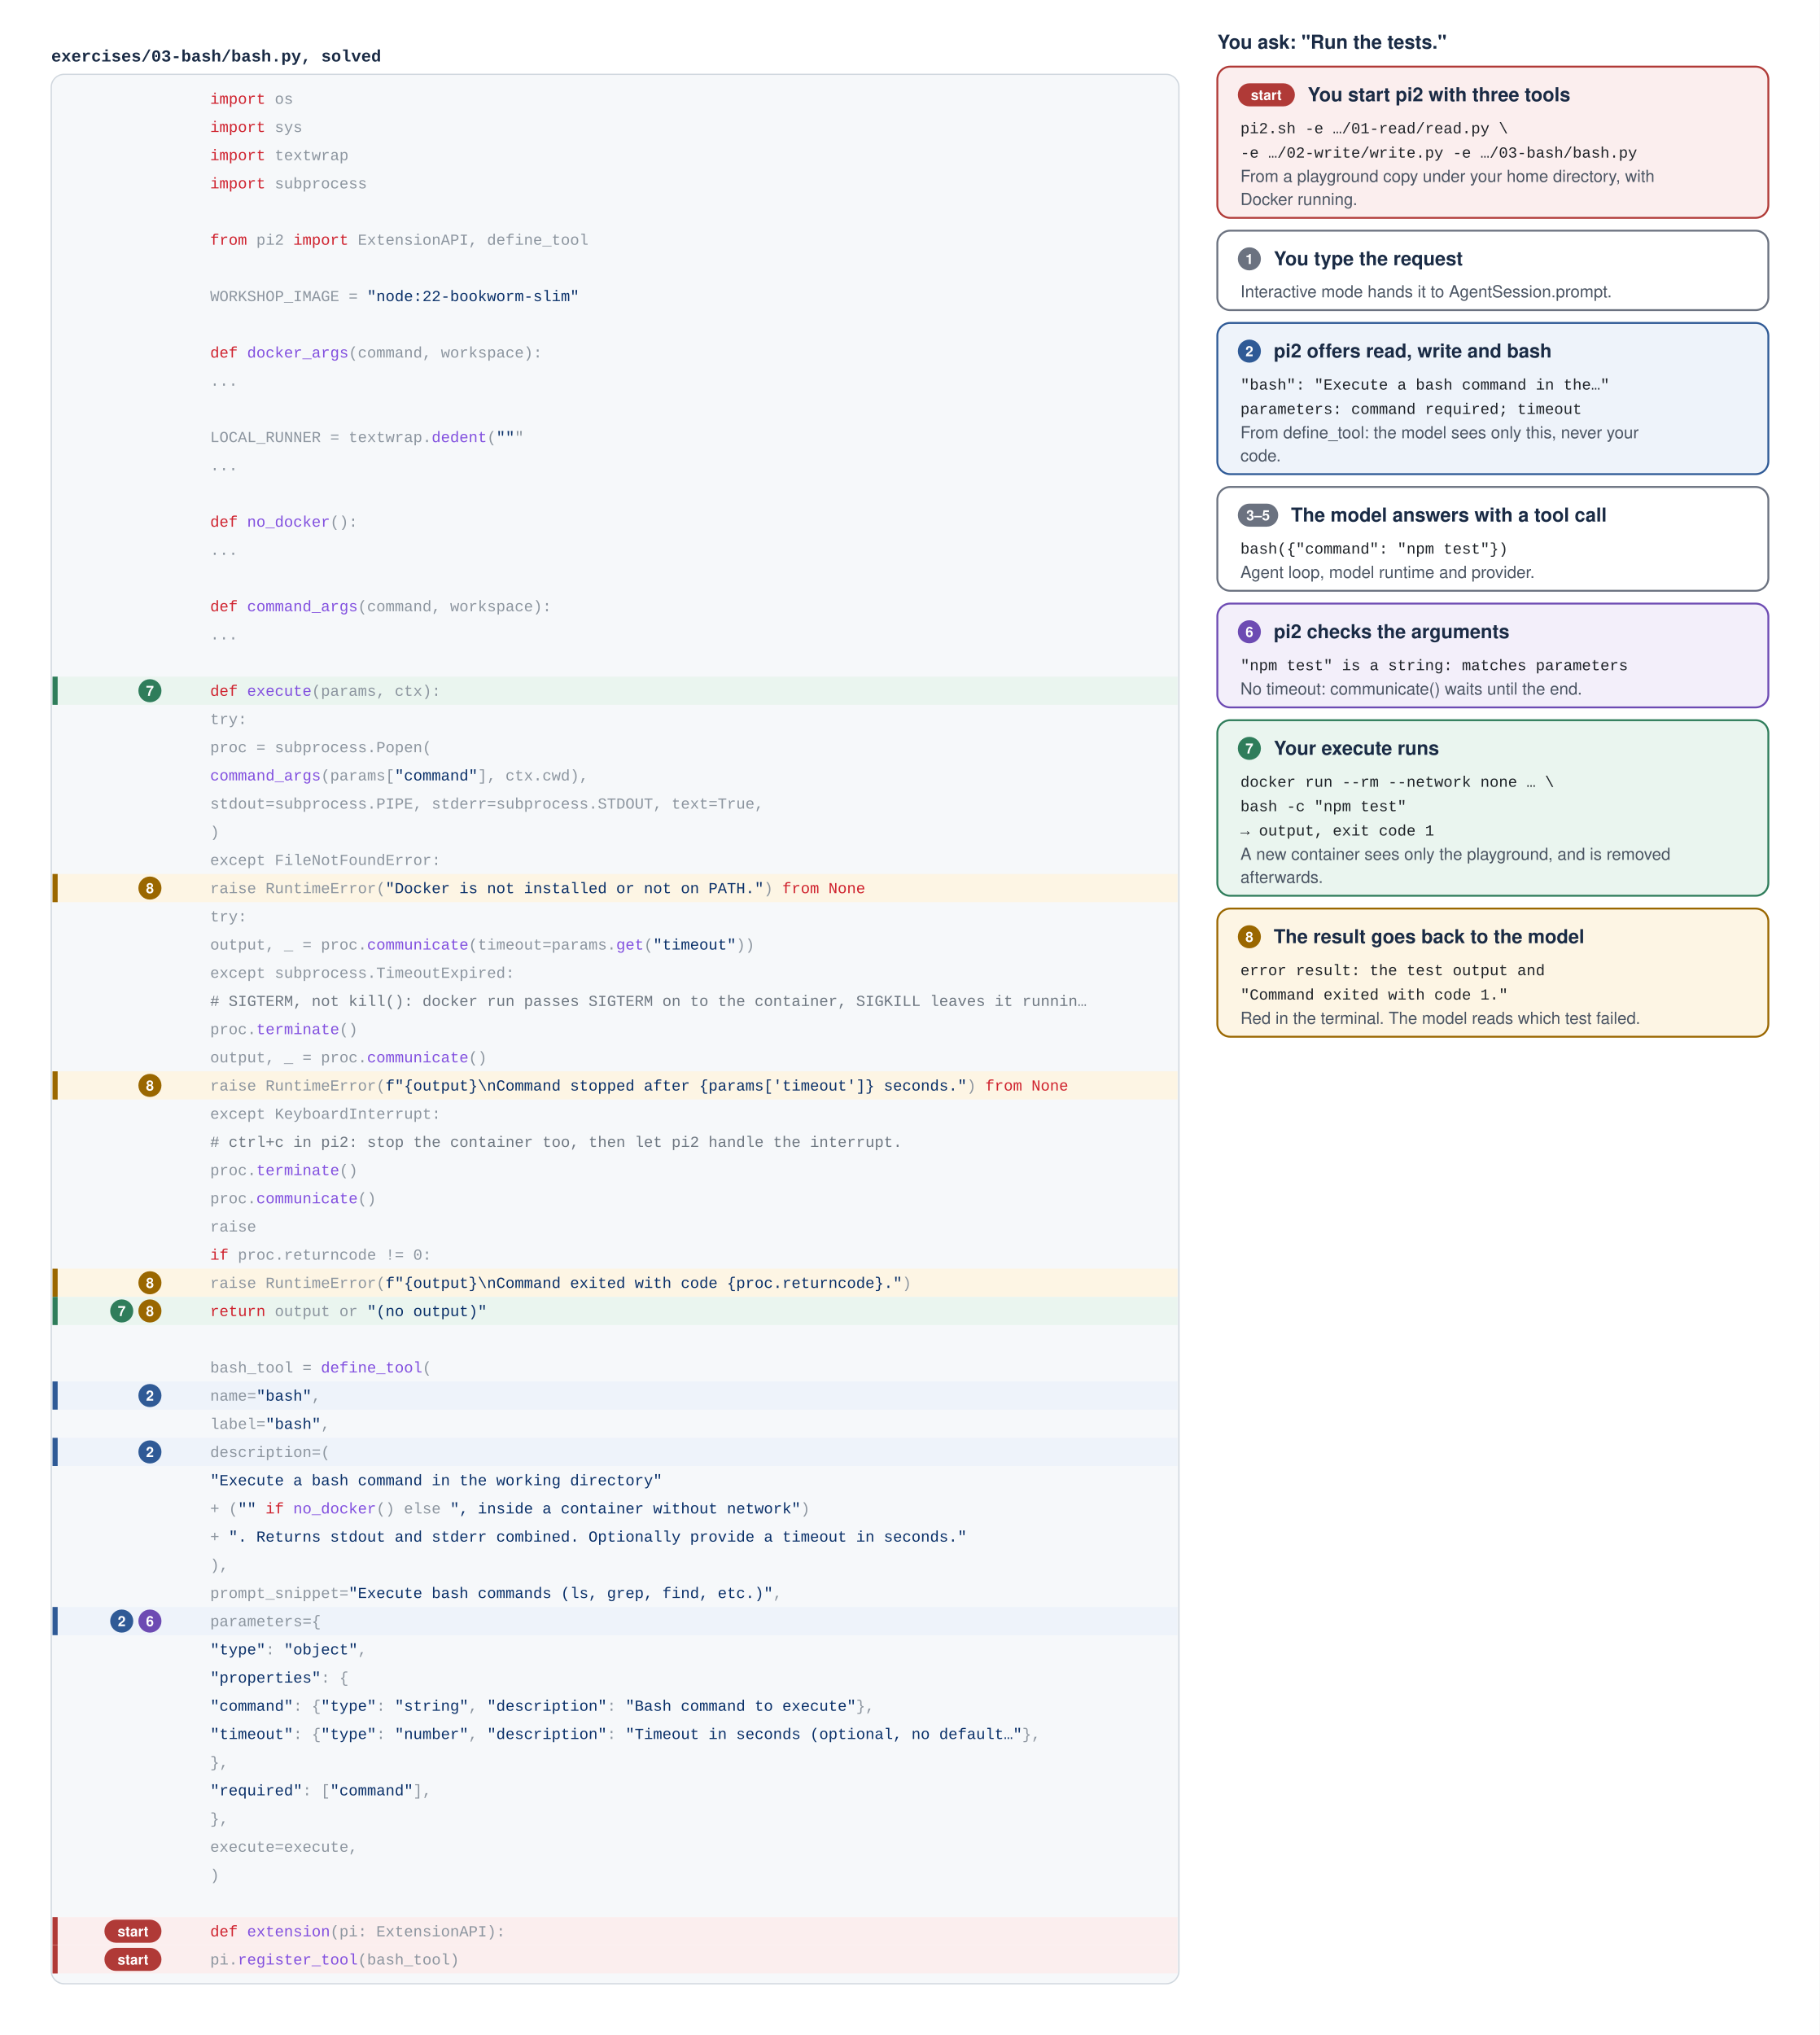
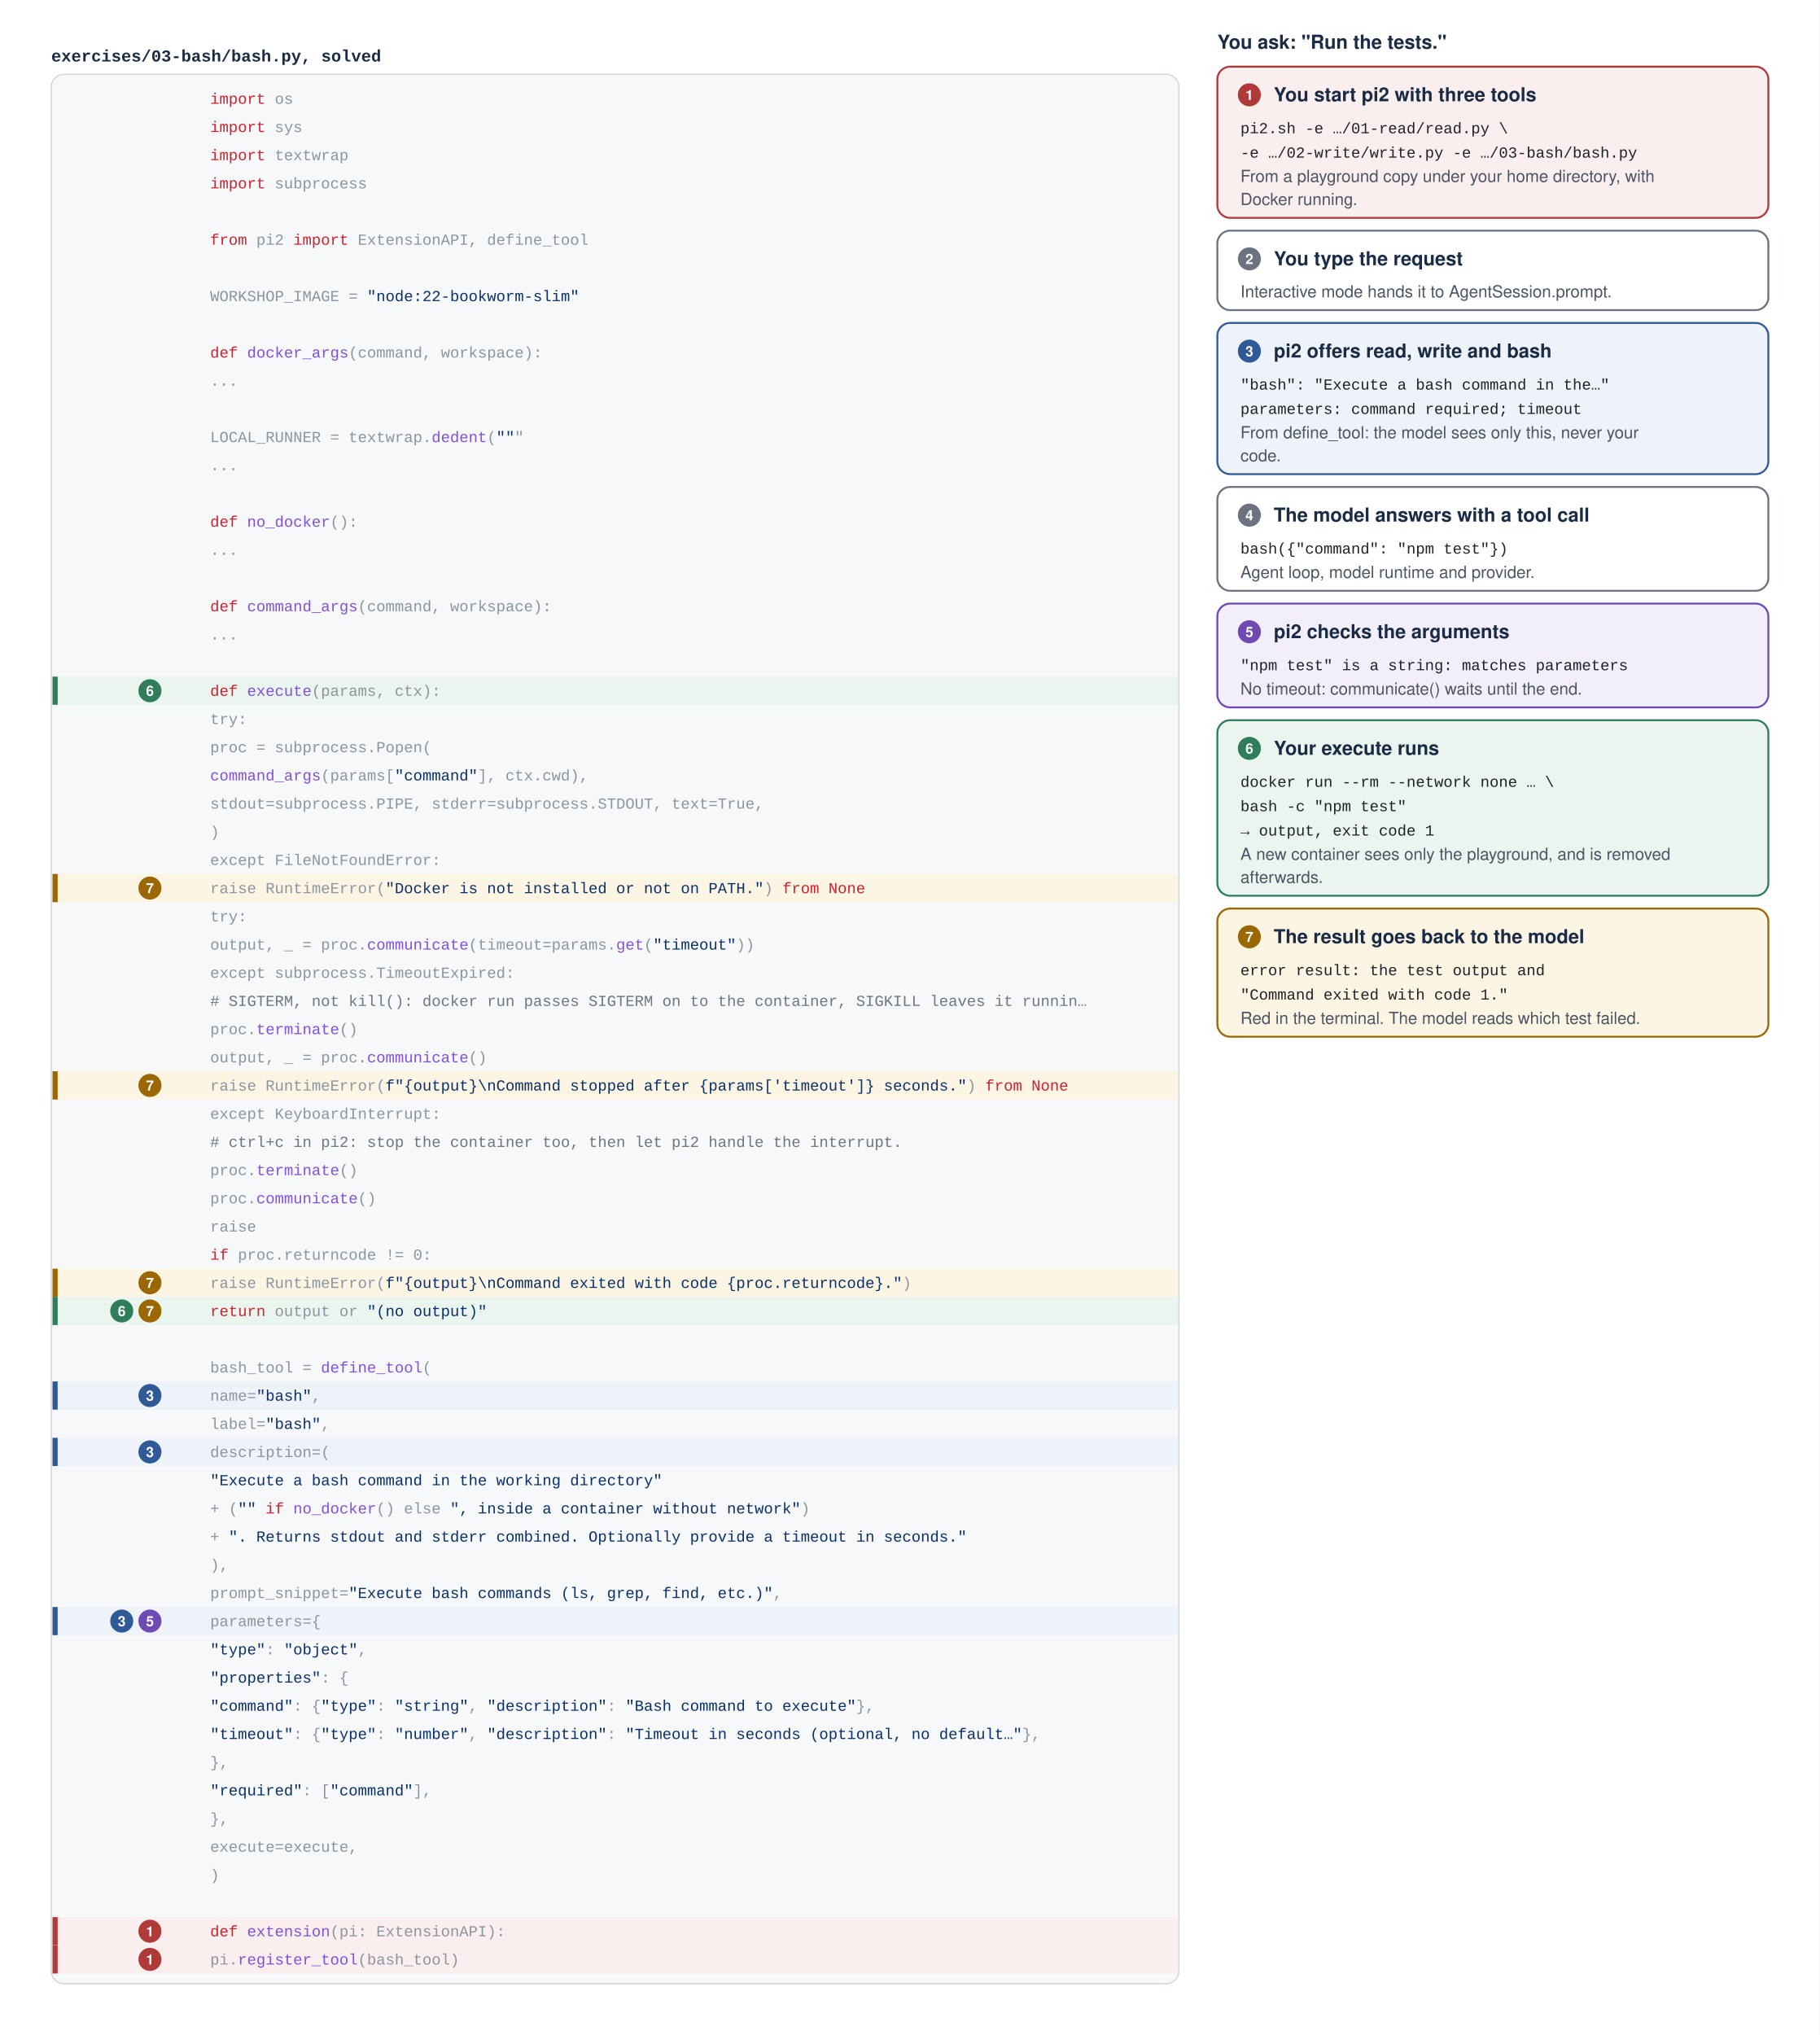
<svg xmlns="http://www.w3.org/2000/svg" width="1420" height="1588" viewBox="0 0 1420 1588" font-family="-apple-system, 'Segoe UI', Helvetica, Arial, sans-serif" font-size="14">
  <rect width="100%" height="100%" fill="#ffffff" />
  <text x="40" y="48" fill="#1a2b45" font-family="ui-monospace, SFMono-Regular, Menlo, Consolas, 'Liberation Mono', monospace" font-size="13" font-weight="700">exercises/03-bash/bash.py, solved</text>
  <rect x="40" y="58" width="880" height="1490" rx="10" fill="#f6f8fa" stroke="#d0d7de" />
  <text x="164" y="81" fill="#8c959f" font-family="ui-monospace, SFMono-Regular, Menlo, Consolas, 'Liberation Mono', monospace" font-size="12">
    <tspan fill="#cf222e">import</tspan> os</text>
  <text x="164" y="103" fill="#8c959f" font-family="ui-monospace, SFMono-Regular, Menlo, Consolas, 'Liberation Mono', monospace" font-size="12">
    <tspan fill="#cf222e">import</tspan> sys</text>
  <text x="164" y="125" fill="#8c959f" font-family="ui-monospace, SFMono-Regular, Menlo, Consolas, 'Liberation Mono', monospace" font-size="12">
    <tspan fill="#cf222e">import</tspan> textwrap</text>
  <text x="164" y="147" fill="#8c959f" font-family="ui-monospace, SFMono-Regular, Menlo, Consolas, 'Liberation Mono', monospace" font-size="12">
    <tspan fill="#cf222e">import</tspan> subprocess</text>
  <text x="164" y="169" fill="#8c959f" font-family="ui-monospace, SFMono-Regular, Menlo, Consolas, 'Liberation Mono', monospace" font-size="12" />
  <text x="164" y="191" fill="#8c959f" font-family="ui-monospace, SFMono-Regular, Menlo, Consolas, 'Liberation Mono', monospace" font-size="12">
    <tspan fill="#cf222e">from</tspan> pi2 <tspan fill="#cf222e">import</tspan> ExtensionAPI, define_tool</text>
  <text x="164" y="213" fill="#8c959f" font-family="ui-monospace, SFMono-Regular, Menlo, Consolas, 'Liberation Mono', monospace" font-size="12" />
  <text x="164" y="235" fill="#8c959f" font-family="ui-monospace, SFMono-Regular, Menlo, Consolas, 'Liberation Mono', monospace" font-size="12">WORKSHOP_IMAGE = <tspan fill="#0a3069">"node:22-bookworm-slim"</tspan>
  </text>
  <text x="164" y="257" fill="#8c959f" font-family="ui-monospace, SFMono-Regular, Menlo, Consolas, 'Liberation Mono', monospace" font-size="12" />
  <text x="164" y="279" fill="#8c959f" font-family="ui-monospace, SFMono-Regular, Menlo, Consolas, 'Liberation Mono', monospace" font-size="12">
    <tspan fill="#cf222e">def</tspan>
    <tspan fill="#8250df">docker_args</tspan>(command, workspace):</text>
  <text x="164" y="301" fill="#8c959f" font-family="ui-monospace, SFMono-Regular, Menlo, Consolas, 'Liberation Mono', monospace" font-size="12">    ...</text>
  <text x="164" y="323" fill="#8c959f" font-family="ui-monospace, SFMono-Regular, Menlo, Consolas, 'Liberation Mono', monospace" font-size="12" />
  <text x="164" y="345" fill="#8c959f" font-family="ui-monospace, SFMono-Regular, Menlo, Consolas, 'Liberation Mono', monospace" font-size="12">LOCAL_RUNNER = textwrap.<tspan fill="#8250df">dedent</tspan>(<tspan fill="#0a3069">""</tspan>"</text>
  <text x="164" y="367" fill="#8c959f" font-family="ui-monospace, SFMono-Regular, Menlo, Consolas, 'Liberation Mono', monospace" font-size="12">    ...</text>
  <text x="164" y="389" fill="#8c959f" font-family="ui-monospace, SFMono-Regular, Menlo, Consolas, 'Liberation Mono', monospace" font-size="12" />
  <text x="164" y="411" fill="#8c959f" font-family="ui-monospace, SFMono-Regular, Menlo, Consolas, 'Liberation Mono', monospace" font-size="12">
    <tspan fill="#cf222e">def</tspan>
    <tspan fill="#8250df">no_docker</tspan>():</text>
  <text x="164" y="433" fill="#8c959f" font-family="ui-monospace, SFMono-Regular, Menlo, Consolas, 'Liberation Mono', monospace" font-size="12">    ...</text>
  <text x="164" y="455" fill="#8c959f" font-family="ui-monospace, SFMono-Regular, Menlo, Consolas, 'Liberation Mono', monospace" font-size="12" />
  <text x="164" y="477" fill="#8c959f" font-family="ui-monospace, SFMono-Regular, Menlo, Consolas, 'Liberation Mono', monospace" font-size="12">
    <tspan fill="#cf222e">def</tspan>
    <tspan fill="#8250df">command_args</tspan>(command, workspace):</text>
  <text x="164" y="499" fill="#8c959f" font-family="ui-monospace, SFMono-Regular, Menlo, Consolas, 'Liberation Mono', monospace" font-size="12">    ...</text>
  <text x="164" y="521" fill="#8c959f" font-family="ui-monospace, SFMono-Regular, Menlo, Consolas, 'Liberation Mono', monospace" font-size="12" />
  <rect x="41" y="528" width="878" height="22" fill="#eaf5ef" />
  <rect x="41" y="528" width="4" height="22" fill="#2f7d5b" />
  <rect x="108.0" y="530.0" width="18.0" height="18" rx="9" fill="#2f7d5b" />
-   <text x="117.0" y="543.0" text-anchor="middle" fill="#fff" font-family="-apple-system, 'Segoe UI', Helvetica, Arial, sans-serif" font-size="11" font-weight="700">7</text>
+   <text x="117.0" y="543.0" text-anchor="middle" fill="#fff" font-family="-apple-system, 'Segoe UI', Helvetica, Arial, sans-serif" font-size="11" font-weight="700">6</text>
  <text x="164" y="543" fill="#8c959f" font-family="ui-monospace, SFMono-Regular, Menlo, Consolas, 'Liberation Mono', monospace" font-size="12">
    <tspan fill="#cf222e">def</tspan>
    <tspan fill="#8250df">execute</tspan>(params, ctx):</text>
  <text x="164" y="565" fill="#8c959f" font-family="ui-monospace, SFMono-Regular, Menlo, Consolas, 'Liberation Mono', monospace" font-size="12">    try:</text>
  <text x="164" y="587" fill="#8c959f" font-family="ui-monospace, SFMono-Regular, Menlo, Consolas, 'Liberation Mono', monospace" font-size="12">        proc = subprocess.Popen(</text>
  <text x="164" y="609" fill="#8c959f" font-family="ui-monospace, SFMono-Regular, Menlo, Consolas, 'Liberation Mono', monospace" font-size="12">
    <tspan fill="#8250df">command_args</tspan>(params[<tspan fill="#0a3069">"command"</tspan>], ctx.cwd),</text>
  <text x="164" y="631" fill="#8c959f" font-family="ui-monospace, SFMono-Regular, Menlo, Consolas, 'Liberation Mono', monospace" font-size="12">            stdout=subprocess.PIPE, stderr=subprocess.STDOUT, text=True,</text>
  <text x="164" y="653" fill="#8c959f" font-family="ui-monospace, SFMono-Regular, Menlo, Consolas, 'Liberation Mono', monospace" font-size="12">        )</text>
  <text x="164" y="675" fill="#8c959f" font-family="ui-monospace, SFMono-Regular, Menlo, Consolas, 'Liberation Mono', monospace" font-size="12">    except FileNotFoundError:</text>
  <rect x="41" y="682" width="878" height="22" fill="#fdf5e4" />
  <rect x="41" y="682" width="4" height="22" fill="#9a6700" />
  <rect x="108.0" y="684.0" width="18.0" height="18" rx="9" fill="#9a6700" />
-   <text x="117.0" y="697.0" text-anchor="middle" fill="#fff" font-family="-apple-system, 'Segoe UI', Helvetica, Arial, sans-serif" font-size="11" font-weight="700">8</text>
+   <text x="117.0" y="697.0" text-anchor="middle" fill="#fff" font-family="-apple-system, 'Segoe UI', Helvetica, Arial, sans-serif" font-size="11" font-weight="700">7</text>
  <text x="164" y="697" fill="#8c959f" font-family="ui-monospace, SFMono-Regular, Menlo, Consolas, 'Liberation Mono', monospace" font-size="12">        raise RuntimeError(<tspan fill="#0a3069">"Docker is not installed or not on PATH."</tspan>) <tspan fill="#cf222e">from</tspan>
    <tspan fill="#cf222e">None</tspan>
  </text>
  <text x="164" y="719" fill="#8c959f" font-family="ui-monospace, SFMono-Regular, Menlo, Consolas, 'Liberation Mono', monospace" font-size="12">    try:</text>
  <text x="164" y="741" fill="#8c959f" font-family="ui-monospace, SFMono-Regular, Menlo, Consolas, 'Liberation Mono', monospace" font-size="12">        output, _ = proc.<tspan fill="#8250df">communicate</tspan>(timeout=params.<tspan fill="#8250df">get</tspan>(<tspan fill="#0a3069">"timeout"</tspan>))</text>
  <text x="164" y="763" fill="#8c959f" font-family="ui-monospace, SFMono-Regular, Menlo, Consolas, 'Liberation Mono', monospace" font-size="12">    except subprocess.TimeoutExpired:</text>
  <text x="164" y="785" fill="#8c959f" font-family="ui-monospace, SFMono-Regular, Menlo, Consolas, 'Liberation Mono', monospace" font-size="12">
    <tspan fill="#6e7781"># SIGTERM, not kill(): docker run passes SIGTERM on to the container, SIGKILL leaves it runnin…</tspan>
  </text>
  <text x="164" y="807" fill="#8c959f" font-family="ui-monospace, SFMono-Regular, Menlo, Consolas, 'Liberation Mono', monospace" font-size="12">        proc.<tspan fill="#8250df">terminate</tspan>()</text>
  <text x="164" y="829" fill="#8c959f" font-family="ui-monospace, SFMono-Regular, Menlo, Consolas, 'Liberation Mono', monospace" font-size="12">        output, _ = proc.<tspan fill="#8250df">communicate</tspan>()</text>
  <rect x="41" y="836" width="878" height="22" fill="#fdf5e4" />
  <rect x="41" y="836" width="4" height="22" fill="#9a6700" />
  <rect x="108.0" y="838.0" width="18.0" height="18" rx="9" fill="#9a6700" />
-   <text x="117.0" y="851.0" text-anchor="middle" fill="#fff" font-family="-apple-system, 'Segoe UI', Helvetica, Arial, sans-serif" font-size="11" font-weight="700">8</text>
+   <text x="117.0" y="851.0" text-anchor="middle" fill="#fff" font-family="-apple-system, 'Segoe UI', Helvetica, Arial, sans-serif" font-size="11" font-weight="700">7</text>
  <text x="164" y="851" fill="#8c959f" font-family="ui-monospace, SFMono-Regular, Menlo, Consolas, 'Liberation Mono', monospace" font-size="12">        raise RuntimeError(<tspan fill="#0a3069">f"{output}\nCommand stopped after {params['timeout']} seconds."</tspan>) <tspan fill="#cf222e">from</tspan>
    <tspan fill="#cf222e">None</tspan>
  </text>
  <text x="164" y="873" fill="#8c959f" font-family="ui-monospace, SFMono-Regular, Menlo, Consolas, 'Liberation Mono', monospace" font-size="12">    except KeyboardInterrupt:</text>
  <text x="164" y="895" fill="#8c959f" font-family="ui-monospace, SFMono-Regular, Menlo, Consolas, 'Liberation Mono', monospace" font-size="12">
    <tspan fill="#6e7781"># ctrl+c in pi2: stop the container too, then let pi2 handle the interrupt.</tspan>
  </text>
  <text x="164" y="917" fill="#8c959f" font-family="ui-monospace, SFMono-Regular, Menlo, Consolas, 'Liberation Mono', monospace" font-size="12">        proc.<tspan fill="#8250df">terminate</tspan>()</text>
  <text x="164" y="939" fill="#8c959f" font-family="ui-monospace, SFMono-Regular, Menlo, Consolas, 'Liberation Mono', monospace" font-size="12">        proc.<tspan fill="#8250df">communicate</tspan>()</text>
  <text x="164" y="961" fill="#8c959f" font-family="ui-monospace, SFMono-Regular, Menlo, Consolas, 'Liberation Mono', monospace" font-size="12">        raise</text>
  <text x="164" y="983" fill="#8c959f" font-family="ui-monospace, SFMono-Regular, Menlo, Consolas, 'Liberation Mono', monospace" font-size="12">
    <tspan fill="#cf222e">if</tspan> proc.returncode != 0:</text>
  <rect x="41" y="990" width="878" height="22" fill="#fdf5e4" />
  <rect x="41" y="990" width="4" height="22" fill="#9a6700" />
  <rect x="108.0" y="992.0" width="18.0" height="18" rx="9" fill="#9a6700" />
-   <text x="117.0" y="1005.0" text-anchor="middle" fill="#fff" font-family="-apple-system, 'Segoe UI', Helvetica, Arial, sans-serif" font-size="11" font-weight="700">8</text>
+   <text x="117.0" y="1005.0" text-anchor="middle" fill="#fff" font-family="-apple-system, 'Segoe UI', Helvetica, Arial, sans-serif" font-size="11" font-weight="700">7</text>
  <text x="164" y="1005" fill="#8c959f" font-family="ui-monospace, SFMono-Regular, Menlo, Consolas, 'Liberation Mono', monospace" font-size="12">        raise RuntimeError(<tspan fill="#0a3069">f"{output}\nCommand exited with code {proc.returncode}."</tspan>)</text>
  <rect x="41" y="1012" width="878" height="22" fill="#eaf5ef" />
  <rect x="41" y="1012" width="4" height="22" fill="#2f7d5b" />
  <rect x="108.0" y="1014.0" width="18.0" height="18" rx="9" fill="#9a6700" />
-   <text x="117.0" y="1027.0" text-anchor="middle" fill="#fff" font-family="-apple-system, 'Segoe UI', Helvetica, Arial, sans-serif" font-size="11" font-weight="700">8</text>
+   <text x="117.0" y="1027.0" text-anchor="middle" fill="#fff" font-family="-apple-system, 'Segoe UI', Helvetica, Arial, sans-serif" font-size="11" font-weight="700">7</text>
  <rect x="86.0" y="1014.0" width="18.0" height="18" rx="9" fill="#2f7d5b" />
-   <text x="95.0" y="1027.0" text-anchor="middle" fill="#fff" font-family="-apple-system, 'Segoe UI', Helvetica, Arial, sans-serif" font-size="11" font-weight="700">7</text>
+   <text x="95.0" y="1027.0" text-anchor="middle" fill="#fff" font-family="-apple-system, 'Segoe UI', Helvetica, Arial, sans-serif" font-size="11" font-weight="700">6</text>
  <text x="164" y="1027" fill="#8c959f" font-family="ui-monospace, SFMono-Regular, Menlo, Consolas, 'Liberation Mono', monospace" font-size="12">
    <tspan fill="#cf222e">return</tspan> output or <tspan fill="#0a3069">"(no output)"</tspan>
  </text>
  <text x="164" y="1049" fill="#8c959f" font-family="ui-monospace, SFMono-Regular, Menlo, Consolas, 'Liberation Mono', monospace" font-size="12" />
  <text x="164" y="1071" fill="#8c959f" font-family="ui-monospace, SFMono-Regular, Menlo, Consolas, 'Liberation Mono', monospace" font-size="12">bash_tool = <tspan fill="#8250df">define_tool</tspan>(</text>
  <rect x="41" y="1078" width="878" height="22" fill="#eef3fa" />
  <rect x="41" y="1078" width="4" height="22" fill="#2f5a96" />
  <rect x="108.0" y="1080.0" width="18.0" height="18" rx="9" fill="#2f5a96" />
-   <text x="117.0" y="1093.0" text-anchor="middle" fill="#fff" font-family="-apple-system, 'Segoe UI', Helvetica, Arial, sans-serif" font-size="11" font-weight="700">2</text>
+   <text x="117.0" y="1093.0" text-anchor="middle" fill="#fff" font-family="-apple-system, 'Segoe UI', Helvetica, Arial, sans-serif" font-size="11" font-weight="700">3</text>
  <text x="164" y="1093" fill="#8c959f" font-family="ui-monospace, SFMono-Regular, Menlo, Consolas, 'Liberation Mono', monospace" font-size="12">    name=<tspan fill="#0a3069">"bash"</tspan>,</text>
  <text x="164" y="1115" fill="#8c959f" font-family="ui-monospace, SFMono-Regular, Menlo, Consolas, 'Liberation Mono', monospace" font-size="12">    label=<tspan fill="#0a3069">"bash"</tspan>,</text>
  <rect x="41" y="1122" width="878" height="22" fill="#eef3fa" />
  <rect x="41" y="1122" width="4" height="22" fill="#2f5a96" />
  <rect x="108.0" y="1124.0" width="18.0" height="18" rx="9" fill="#2f5a96" />
-   <text x="117.0" y="1137.0" text-anchor="middle" fill="#fff" font-family="-apple-system, 'Segoe UI', Helvetica, Arial, sans-serif" font-size="11" font-weight="700">2</text>
+   <text x="117.0" y="1137.0" text-anchor="middle" fill="#fff" font-family="-apple-system, 'Segoe UI', Helvetica, Arial, sans-serif" font-size="11" font-weight="700">3</text>
  <text x="164" y="1137" fill="#8c959f" font-family="ui-monospace, SFMono-Regular, Menlo, Consolas, 'Liberation Mono', monospace" font-size="12">    description=(</text>
  <text x="164" y="1159" fill="#8c959f" font-family="ui-monospace, SFMono-Regular, Menlo, Consolas, 'Liberation Mono', monospace" font-size="12">
    <tspan fill="#0a3069">"Execute a bash command in the working directory"</tspan>
  </text>
  <text x="164" y="1181" fill="#8c959f" font-family="ui-monospace, SFMono-Regular, Menlo, Consolas, 'Liberation Mono', monospace" font-size="12">        + (<tspan fill="#0a3069">""</tspan>
    <tspan fill="#cf222e">if</tspan>
    <tspan fill="#8250df">no_docker</tspan>() else <tspan fill="#0a3069">", inside a container without network"</tspan>)</text>
  <text x="164" y="1203" fill="#8c959f" font-family="ui-monospace, SFMono-Regular, Menlo, Consolas, 'Liberation Mono', monospace" font-size="12">        + <tspan fill="#0a3069">". Returns stdout and stderr combined. Optionally provide a timeout in seconds."</tspan>
  </text>
  <text x="164" y="1225" fill="#8c959f" font-family="ui-monospace, SFMono-Regular, Menlo, Consolas, 'Liberation Mono', monospace" font-size="12">    ),</text>
  <text x="164" y="1247" fill="#8c959f" font-family="ui-monospace, SFMono-Regular, Menlo, Consolas, 'Liberation Mono', monospace" font-size="12">    prompt_snippet=<tspan fill="#0a3069">"Execute bash commands (ls, grep, find, etc.)"</tspan>,</text>
  <rect x="41" y="1254" width="878" height="22" fill="#eef3fa" />
  <rect x="41" y="1254" width="4" height="22" fill="#2f5a96" />
  <rect x="108.0" y="1256.0" width="18.0" height="18" rx="9" fill="#6d4bb3" />
-   <text x="117.0" y="1269.0" text-anchor="middle" fill="#fff" font-family="-apple-system, 'Segoe UI', Helvetica, Arial, sans-serif" font-size="11" font-weight="700">6</text>
+   <text x="117.0" y="1269.0" text-anchor="middle" fill="#fff" font-family="-apple-system, 'Segoe UI', Helvetica, Arial, sans-serif" font-size="11" font-weight="700">5</text>
  <rect x="86.0" y="1256.0" width="18.0" height="18" rx="9" fill="#2f5a96" />
-   <text x="95.0" y="1269.0" text-anchor="middle" fill="#fff" font-family="-apple-system, 'Segoe UI', Helvetica, Arial, sans-serif" font-size="11" font-weight="700">2</text>
+   <text x="95.0" y="1269.0" text-anchor="middle" fill="#fff" font-family="-apple-system, 'Segoe UI', Helvetica, Arial, sans-serif" font-size="11" font-weight="700">3</text>
  <text x="164" y="1269" fill="#8c959f" font-family="ui-monospace, SFMono-Regular, Menlo, Consolas, 'Liberation Mono', monospace" font-size="12">    parameters={</text>
  <text x="164" y="1291" fill="#8c959f" font-family="ui-monospace, SFMono-Regular, Menlo, Consolas, 'Liberation Mono', monospace" font-size="12">
    <tspan fill="#0a3069">"type"</tspan>: <tspan fill="#0a3069">"object"</tspan>,</text>
  <text x="164" y="1313" fill="#8c959f" font-family="ui-monospace, SFMono-Regular, Menlo, Consolas, 'Liberation Mono', monospace" font-size="12">
    <tspan fill="#0a3069">"properties"</tspan>: {</text>
  <text x="164" y="1335" fill="#8c959f" font-family="ui-monospace, SFMono-Regular, Menlo, Consolas, 'Liberation Mono', monospace" font-size="12">
    <tspan fill="#0a3069">"command"</tspan>: {<tspan fill="#0a3069">"type"</tspan>: <tspan fill="#0a3069">"string"</tspan>, <tspan fill="#0a3069">"description"</tspan>: <tspan fill="#0a3069">"Bash command to execute"</tspan>},</text>
  <text x="164" y="1357" fill="#8c959f" font-family="ui-monospace, SFMono-Regular, Menlo, Consolas, 'Liberation Mono', monospace" font-size="12">
    <tspan fill="#0a3069">"timeout"</tspan>: {<tspan fill="#0a3069">"type"</tspan>: <tspan fill="#0a3069">"number"</tspan>, <tspan fill="#0a3069">"description"</tspan>: <tspan fill="#0a3069">"Timeout in seconds (optional, no default…"</tspan>},</text>
  <text x="164" y="1379" fill="#8c959f" font-family="ui-monospace, SFMono-Regular, Menlo, Consolas, 'Liberation Mono', monospace" font-size="12">        },</text>
  <text x="164" y="1401" fill="#8c959f" font-family="ui-monospace, SFMono-Regular, Menlo, Consolas, 'Liberation Mono', monospace" font-size="12">
    <tspan fill="#0a3069">"required"</tspan>: [<tspan fill="#0a3069">"command"</tspan>],</text>
  <text x="164" y="1423" fill="#8c959f" font-family="ui-monospace, SFMono-Regular, Menlo, Consolas, 'Liberation Mono', monospace" font-size="12">    },</text>
  <text x="164" y="1445" fill="#8c959f" font-family="ui-monospace, SFMono-Regular, Menlo, Consolas, 'Liberation Mono', monospace" font-size="12">    execute=execute,</text>
  <text x="164" y="1467" fill="#8c959f" font-family="ui-monospace, SFMono-Regular, Menlo, Consolas, 'Liberation Mono', monospace" font-size="12">)</text>
  <text x="164" y="1489" fill="#8c959f" font-family="ui-monospace, SFMono-Regular, Menlo, Consolas, 'Liberation Mono', monospace" font-size="12" />
  <rect x="41" y="1496" width="878" height="22" fill="#fbeeee" />
  <rect x="41" y="1496" width="4" height="22" fill="#b03a37" />
-   <rect x="81.5" y="1498.0" width="44.5" height="18" rx="9" fill="#b03a37" />
-   <text x="103.8" y="1511.0" text-anchor="middle" fill="#fff" font-family="-apple-system, 'Segoe UI', Helvetica, Arial, sans-serif" font-size="11" font-weight="700">start</text>
+   <rect x="108.0" y="1498.0" width="18.0" height="18" rx="9" fill="#b03a37" />
+   <text x="117.0" y="1511.0" text-anchor="middle" fill="#fff" font-family="-apple-system, 'Segoe UI', Helvetica, Arial, sans-serif" font-size="11" font-weight="700">1</text>
  <text x="164" y="1511" fill="#8c959f" font-family="ui-monospace, SFMono-Regular, Menlo, Consolas, 'Liberation Mono', monospace" font-size="12">
    <tspan fill="#cf222e">def</tspan>
    <tspan fill="#8250df">extension</tspan>(pi: ExtensionAPI):</text>
  <rect x="41" y="1518" width="878" height="22" fill="#fbeeee" />
  <rect x="41" y="1518" width="4" height="22" fill="#b03a37" />
-   <rect x="81.5" y="1520.0" width="44.5" height="18" rx="9" fill="#b03a37" />
-   <text x="103.8" y="1533.0" text-anchor="middle" fill="#fff" font-family="-apple-system, 'Segoe UI', Helvetica, Arial, sans-serif" font-size="11" font-weight="700">start</text>
+   <rect x="108.0" y="1520.0" width="18.0" height="18" rx="9" fill="#b03a37" />
+   <text x="117.0" y="1533.0" text-anchor="middle" fill="#fff" font-family="-apple-system, 'Segoe UI', Helvetica, Arial, sans-serif" font-size="11" font-weight="700">1</text>
  <text x="164" y="1533" fill="#8c959f" font-family="ui-monospace, SFMono-Regular, Menlo, Consolas, 'Liberation Mono', monospace" font-size="12">    pi.<tspan fill="#8250df">register_tool</tspan>(bash_tool)</text>
  <text x="950" y="38" fill="#1a2b45" font-family="-apple-system, 'Segoe UI', Helvetica, Arial, sans-serif" font-size="15" font-weight="700">You ask: "Run the tests."</text>
  <rect x="950" y="52" width="430" height="118" rx="10" fill="#fbeeee" stroke="#b03a37" stroke-width="1.5" />
-   <rect x="966.0" y="65" width="44.5" height="18" rx="9" fill="#b03a37" />
-   <text x="988.2" y="78" text-anchor="middle" fill="#fff" font-family="-apple-system, 'Segoe UI', Helvetica, Arial, sans-serif" font-size="11" font-weight="700">start</text>
-   <text x="1020.5" y="79" fill="#1a2b45" font-family="-apple-system, 'Segoe UI', Helvetica, Arial, sans-serif" font-size="15" font-weight="700">You start pi2 with three tools</text>
+   <rect x="966.0" y="65" width="18.0" height="18" rx="9" fill="#b03a37" />
+   <text x="975.0" y="78" text-anchor="middle" fill="#fff" font-family="-apple-system, 'Segoe UI', Helvetica, Arial, sans-serif" font-size="11" font-weight="700">1</text>
+   <text x="994" y="79" fill="#1a2b45" font-family="-apple-system, 'Segoe UI', Helvetica, Arial, sans-serif" font-size="15" font-weight="700">You start pi2 with three tools</text>
  <text x="968" y="104" fill="#1f2328" font-family="ui-monospace, SFMono-Regular, Menlo, Consolas, 'Liberation Mono', monospace" font-size="12">pi2.sh -e …/01-read/read.py \</text>
  <text x="968" y="123" fill="#1f2328" font-family="ui-monospace, SFMono-Regular, Menlo, Consolas, 'Liberation Mono', monospace" font-size="12">  -e …/02-write/write.py -e …/03-bash/bash.py</text>
  <text x="968" y="142" fill="#4b5563" font-family="-apple-system, 'Segoe UI', Helvetica, Arial, sans-serif" font-size="13">From a playground copy under your home directory, with</text>
  <text x="968" y="160" fill="#4b5563" font-family="-apple-system, 'Segoe UI', Helvetica, Arial, sans-serif" font-size="13">Docker running.</text>
  <rect x="950" y="180" width="430" height="62" rx="10" fill="#ffffff" stroke="#6b7280" stroke-width="1.5" />
  <rect x="966.0" y="193" width="18.0" height="18" rx="9" fill="#6b7280" />
-   <text x="975.0" y="206" text-anchor="middle" fill="#fff" font-family="-apple-system, 'Segoe UI', Helvetica, Arial, sans-serif" font-size="11" font-weight="700">1</text>
+   <text x="975.0" y="206" text-anchor="middle" fill="#fff" font-family="-apple-system, 'Segoe UI', Helvetica, Arial, sans-serif" font-size="11" font-weight="700">2</text>
  <text x="994" y="207" fill="#1a2b45" font-family="-apple-system, 'Segoe UI', Helvetica, Arial, sans-serif" font-size="15" font-weight="700">You type the request</text>
  <text x="968" y="232" fill="#4b5563" font-family="-apple-system, 'Segoe UI', Helvetica, Arial, sans-serif" font-size="13">Interactive mode hands it to AgentSession.prompt.</text>
  <rect x="950" y="252" width="430" height="118" rx="10" fill="#eef3fa" stroke="#2f5a96" stroke-width="1.5" />
  <rect x="966.0" y="265" width="18.0" height="18" rx="9" fill="#2f5a96" />
-   <text x="975.0" y="278" text-anchor="middle" fill="#fff" font-family="-apple-system, 'Segoe UI', Helvetica, Arial, sans-serif" font-size="11" font-weight="700">2</text>
+   <text x="975.0" y="278" text-anchor="middle" fill="#fff" font-family="-apple-system, 'Segoe UI', Helvetica, Arial, sans-serif" font-size="11" font-weight="700">3</text>
  <text x="994" y="279" fill="#1a2b45" font-family="-apple-system, 'Segoe UI', Helvetica, Arial, sans-serif" font-size="15" font-weight="700">pi2 offers read, write and bash</text>
  <text x="968" y="304" fill="#1f2328" font-family="ui-monospace, SFMono-Regular, Menlo, Consolas, 'Liberation Mono', monospace" font-size="12">"bash": "Execute a bash command in the…"</text>
  <text x="968" y="323" fill="#1f2328" font-family="ui-monospace, SFMono-Regular, Menlo, Consolas, 'Liberation Mono', monospace" font-size="12">parameters: command required; timeout</text>
  <text x="968" y="342" fill="#4b5563" font-family="-apple-system, 'Segoe UI', Helvetica, Arial, sans-serif" font-size="13">From define_tool: the model sees only this, never your</text>
  <text x="968" y="360" fill="#4b5563" font-family="-apple-system, 'Segoe UI', Helvetica, Arial, sans-serif" font-size="13">code.</text>
  <rect x="950" y="380" width="430" height="81" rx="10" fill="#ffffff" stroke="#6b7280" stroke-width="1.5" />
-   <rect x="966.0" y="393" width="31.5" height="18" rx="9" fill="#6b7280" />
-   <text x="981.8" y="406" text-anchor="middle" fill="#fff" font-family="-apple-system, 'Segoe UI', Helvetica, Arial, sans-serif" font-size="11" font-weight="700">3–5</text>
-   <text x="1007.5" y="407" fill="#1a2b45" font-family="-apple-system, 'Segoe UI', Helvetica, Arial, sans-serif" font-size="15" font-weight="700">The model answers with a tool call</text>
+   <rect x="966.0" y="393" width="18.0" height="18" rx="9" fill="#6b7280" />
+   <text x="975.0" y="406" text-anchor="middle" fill="#fff" font-family="-apple-system, 'Segoe UI', Helvetica, Arial, sans-serif" font-size="11" font-weight="700">4</text>
+   <text x="994" y="407" fill="#1a2b45" font-family="-apple-system, 'Segoe UI', Helvetica, Arial, sans-serif" font-size="15" font-weight="700">The model answers with a tool call</text>
  <text x="968" y="432" fill="#1f2328" font-family="ui-monospace, SFMono-Regular, Menlo, Consolas, 'Liberation Mono', monospace" font-size="12">bash({"command": "npm test"})</text>
  <text x="968" y="451" fill="#4b5563" font-family="-apple-system, 'Segoe UI', Helvetica, Arial, sans-serif" font-size="13">Agent loop, model runtime and provider.</text>
  <rect x="950" y="471" width="430" height="81" rx="10" fill="#f3effa" stroke="#6d4bb3" stroke-width="1.5" />
  <rect x="966.0" y="484" width="18.0" height="18" rx="9" fill="#6d4bb3" />
-   <text x="975.0" y="497" text-anchor="middle" fill="#fff" font-family="-apple-system, 'Segoe UI', Helvetica, Arial, sans-serif" font-size="11" font-weight="700">6</text>
+   <text x="975.0" y="497" text-anchor="middle" fill="#fff" font-family="-apple-system, 'Segoe UI', Helvetica, Arial, sans-serif" font-size="11" font-weight="700">5</text>
  <text x="994" y="498" fill="#1a2b45" font-family="-apple-system, 'Segoe UI', Helvetica, Arial, sans-serif" font-size="15" font-weight="700">pi2 checks the arguments</text>
  <text x="968" y="523" fill="#1f2328" font-family="ui-monospace, SFMono-Regular, Menlo, Consolas, 'Liberation Mono', monospace" font-size="12">"npm test" is a string: matches parameters</text>
  <text x="968" y="542" fill="#4b5563" font-family="-apple-system, 'Segoe UI', Helvetica, Arial, sans-serif" font-size="13">No timeout: communicate() waits until the end.</text>
  <rect x="950" y="562" width="430" height="137" rx="10" fill="#eaf5ef" stroke="#2f7d5b" stroke-width="1.5" />
  <rect x="966.0" y="575" width="18.0" height="18" rx="9" fill="#2f7d5b" />
-   <text x="975.0" y="588" text-anchor="middle" fill="#fff" font-family="-apple-system, 'Segoe UI', Helvetica, Arial, sans-serif" font-size="11" font-weight="700">7</text>
+   <text x="975.0" y="588" text-anchor="middle" fill="#fff" font-family="-apple-system, 'Segoe UI', Helvetica, Arial, sans-serif" font-size="11" font-weight="700">6</text>
  <text x="994" y="589" fill="#1a2b45" font-family="-apple-system, 'Segoe UI', Helvetica, Arial, sans-serif" font-size="15" font-weight="700">Your execute runs</text>
  <text x="968" y="614" fill="#1f2328" font-family="ui-monospace, SFMono-Regular, Menlo, Consolas, 'Liberation Mono', monospace" font-size="12">docker run --rm --network none … \</text>
  <text x="968" y="633" fill="#1f2328" font-family="ui-monospace, SFMono-Regular, Menlo, Consolas, 'Liberation Mono', monospace" font-size="12">  bash -c "npm test"</text>
  <text x="968" y="652" fill="#1f2328" font-family="ui-monospace, SFMono-Regular, Menlo, Consolas, 'Liberation Mono', monospace" font-size="12">→ output, exit code 1</text>
  <text x="968" y="671" fill="#4b5563" font-family="-apple-system, 'Segoe UI', Helvetica, Arial, sans-serif" font-size="13">A new container sees only the playground, and is removed</text>
  <text x="968" y="689" fill="#4b5563" font-family="-apple-system, 'Segoe UI', Helvetica, Arial, sans-serif" font-size="13">afterwards.</text>
  <rect x="950" y="709" width="430" height="100" rx="10" fill="#fdf5e4" stroke="#9a6700" stroke-width="1.5" />
  <rect x="966.0" y="722" width="18.0" height="18" rx="9" fill="#9a6700" />
-   <text x="975.0" y="735" text-anchor="middle" fill="#fff" font-family="-apple-system, 'Segoe UI', Helvetica, Arial, sans-serif" font-size="11" font-weight="700">8</text>
+   <text x="975.0" y="735" text-anchor="middle" fill="#fff" font-family="-apple-system, 'Segoe UI', Helvetica, Arial, sans-serif" font-size="11" font-weight="700">7</text>
  <text x="994" y="736" fill="#1a2b45" font-family="-apple-system, 'Segoe UI', Helvetica, Arial, sans-serif" font-size="15" font-weight="700">The result goes back to the model</text>
  <text x="968" y="761" fill="#1f2328" font-family="ui-monospace, SFMono-Regular, Menlo, Consolas, 'Liberation Mono', monospace" font-size="12">error result: the test output and</text>
  <text x="968" y="780" fill="#1f2328" font-family="ui-monospace, SFMono-Regular, Menlo, Consolas, 'Liberation Mono', monospace" font-size="12">"Command exited with code 1."</text>
  <text x="968" y="799" fill="#4b5563" font-family="-apple-system, 'Segoe UI', Helvetica, Arial, sans-serif" font-size="13">Red in the terminal. The model reads which test failed.</text>
</svg>
